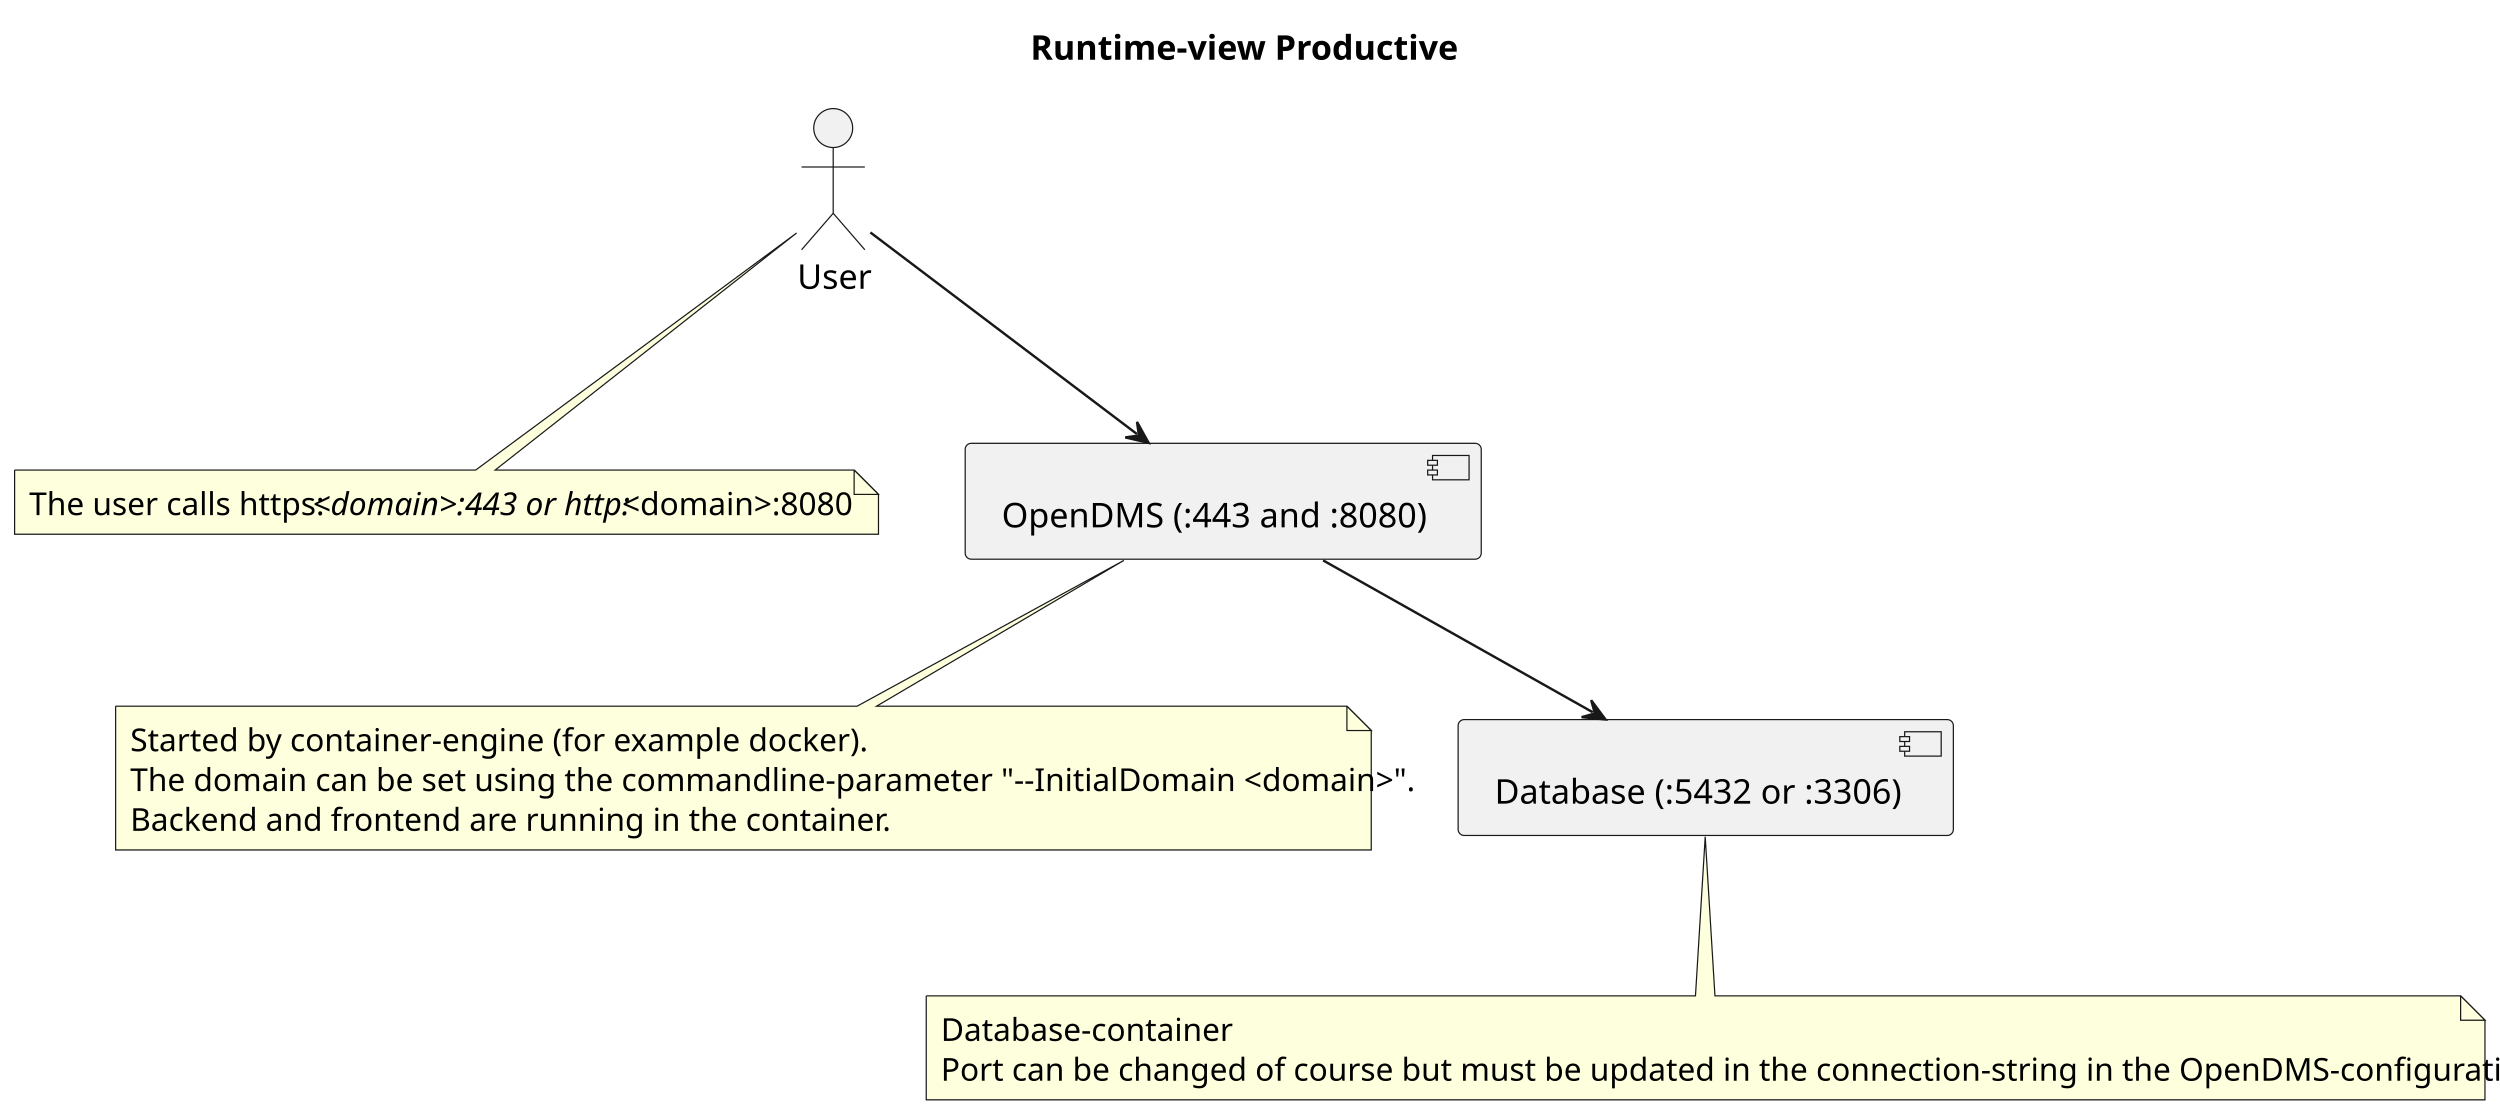
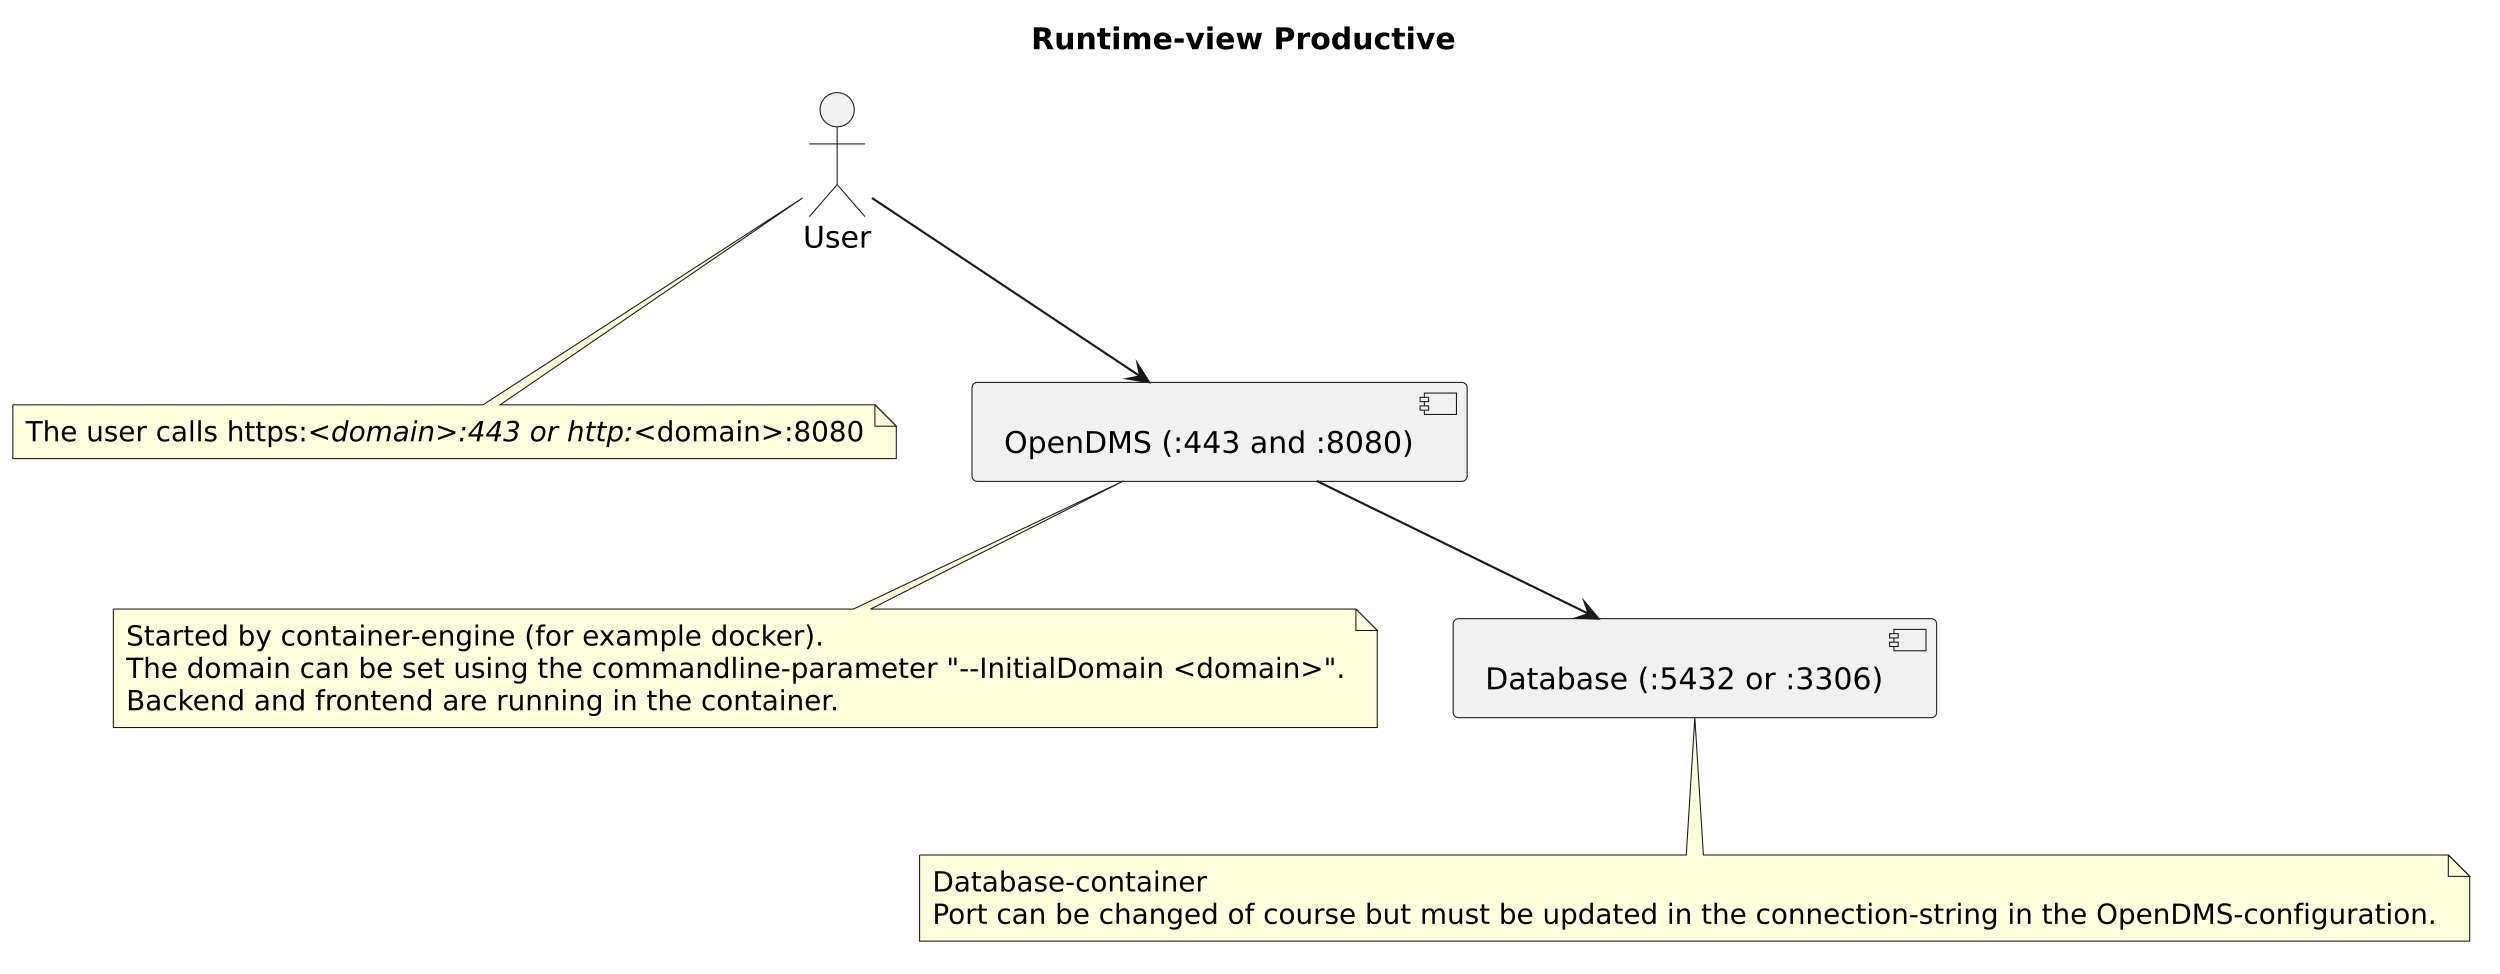
- <svg xmlns="http://www.w3.org/2000/svg" contentStyleType="text/css" data-diagram-type="DESCRIPTION" height="458px" preserveAspectRatio="none" style="width:1027px;height:458px;background:#FFFFFF;" version="1.1" viewBox="0 0 1027 458" width="1027px" zoomAndPan="magnify">
+ <svg xmlns="http://www.w3.org/2000/svg" contentStyleType="text/css" data-diagram-type="DESCRIPTION" height="455px" preserveAspectRatio="none" style="width:1169px;height:455px;background:#FFFFFF;" version="1.1" viewBox="0 0 1169 455" width="1169px" zoomAndPan="magnify">
  <defs />
  <g>
    <g class="title" data-source-line="1">
-       <text fill="#000000" font-family="sans-serif" font-size="14" font-weight="bold" lengthAdjust="spacing" textLength="167.255" x="423.283" y="24.533">Runtime-view Productive</text>
+       <text fill="#000000" font-family="'DejaVu Sans'" font-size="14" font-weight="700" lengthAdjust="spacing" textLength="198.509" x="482.163" y="22.995">Runtime-view Productive</text>
    </g>
-     <g class="entity" data-entity="user" data-source-line="3" data-uid="ent0002" id="entity_user">
-       <ellipse cx="342.279" cy="52.609" fill="#F1F1F1" rx="8" ry="8" style="stroke:#181818;stroke-width:0.5;" />
-       <path d="M342.279,60.609 L342.279,87.609 M329.279,68.609 L355.279,68.609 M342.279,87.609 L329.279,102.609 M342.279,87.609 L355.279,102.609" fill="none" style="stroke:#181818;stroke-width:0.5;" />
-       <text fill="#000000" font-family="sans-serif" font-size="14" lengthAdjust="spacing" textLength="29.559" x="327.5" y="118.643">User</text>
+     <g class="entity" data-qualified-name="user" data-source-line="3" id="ent0001">
+       <ellipse cx="391.455" cy="51.297" fill="#F1F1F1" rx="8" ry="8" style="stroke:#181818;stroke-width:0.5;" />
+       <path d="M391.455,59.297 L391.455,86.297 M378.455,67.297 L404.455,67.297 M391.455,86.297 L378.455,101.297 M391.455,86.297 L404.455,101.297" fill="none" style="stroke:#181818;stroke-width:0.5;" />
+       <text fill="#000000" font-family="'DejaVu Sans'" font-size="14" lengthAdjust="spacing" textLength="31.91" x="375.5" y="115.792">User</text>
    </g>
-     <g class="entity" data-entity="UserNote" data-source-line="5" data-uid="ent0003" id="entity_UserNote">
-       <path d="M6,193.109 L6,219.461 A0,0 0 0 0 6,219.461 L360.88,219.461 A0,0 0 0 0 360.88,219.461 L360.88,203.109 L350.88,193.109 L203.4,193.109 L327.25,95.709 L195.4,193.109 L6,193.109 A0,0 0 0 0 6,193.109" fill="#FEFFDD" style="stroke:#181818;stroke-width:0.5;" />
-       <path d="M350.88,193.109 L350.88,203.109 L360.88,203.109 L350.88,193.109" fill="#FEFFDD" style="stroke:#181818;stroke-width:0.5;" />
-       <text fill="#000000" font-family="sans-serif" font-size="13" lengthAdjust="spacing" textLength="116.327" x="12" y="211.605">The user calls https:</text>
-       <text fill="#000000" font-family="sans-serif" font-size="13" font-style="italic" lengthAdjust="spacing" textLength="127.201" x="128.327" y="211.605">&lt;domain&gt;:443 or http:</text>
-       <text fill="#000000" font-family="sans-serif" font-size="13" lengthAdjust="spacing" textLength="90.353" x="255.528" y="211.605">&lt;domain&gt;:8080</text>
+     <g class="entity" data-qualified-name="UserNote" data-source-line="5" id="ent0002">
+       <path d="M6,189.297 L6,214.43 A0,0 0 0 0 6,214.43 L419.107,214.43 A0,0 0 0 0 419.107,214.43 L419.107,199.297 L409.107,189.297 L233.84,189.297 L375.3,92.567 L225.84,189.297 L6,189.297 A0,0 0 0 0 6,189.297" fill="#FEFFDD" style="stroke:#181818;stroke-width:0.5;" />
+       <path d="M409.107,189.297 L409.107,199.297 L419.107,199.297 L409.107,189.297" fill="#FEFFDD" style="stroke:#181818;stroke-width:0.5;" />
+       <text fill="#000000" font-family="'DejaVu Sans'" font-size="13" lengthAdjust="spacing" textLength="131.879" x="12" y="206.364">The user calls https:</text>
+       <text fill="#000000" font-family="'DejaVu Sans'" font-size="13" font-style="italic" lengthAdjust="spacing" textLength="152.293" x="143.879" y="206.364">&lt;domain&gt;:443 or http:</text>
+       <text fill="#000000" font-family="'DejaVu Sans'" font-size="13" lengthAdjust="spacing" textLength="107.936" x="296.172" y="206.364">&lt;domain&gt;:8080</text>
    </g>
-     <g class="entity" data-entity="OpenDMS" data-source-line="9" data-uid="ent0005" id="entity_OpenDMS">
-       <rect fill="#F1F1F1" height="47.609" rx="2.5" ry="2.5" style="stroke:#181818;stroke-width:0.5;" width="211.992" x="396.5" y="182.109" />
-       <rect fill="#F1F1F1" height="10" style="stroke:#181818;stroke-width:0.5;" width="15" x="588.492" y="187.109" />
-       <rect fill="#F1F1F1" height="2" style="stroke:#181818;stroke-width:0.5;" width="4" x="586.492" y="189.109" />
-       <rect fill="#F1F1F1" height="2" style="stroke:#181818;stroke-width:0.5;" width="4" x="586.492" y="193.109" />
-       <text fill="#000000" font-family="sans-serif" font-size="14" lengthAdjust="spacing" textLength="171.992" x="411.5" y="216.643">OpenDMS (:443 and :8080)</text>
+     <g class="entity" data-qualified-name="OpenDMS" data-source-line="9" id="ent0004">
+       <rect fill="#F1F1F1" height="46.297" rx="2.5" ry="2.5" style="stroke:#181818;stroke-width:0.5;" width="231.536" x="454.5" y="178.797" />
+       <rect fill="#F1F1F1" height="10" style="stroke:#181818;stroke-width:0.5;" width="15" x="666.036" y="183.797" />
+       <rect fill="#F1F1F1" height="2" style="stroke:#181818;stroke-width:0.5;" width="4" x="664.036" y="185.797" />
+       <rect fill="#F1F1F1" height="2" style="stroke:#181818;stroke-width:0.5;" width="4" x="664.036" y="189.797" />
+       <text fill="#000000" font-family="'DejaVu Sans'" font-size="14" lengthAdjust="spacing" textLength="191.536" x="469.5" y="211.792">OpenDMS (:443 and :8080)</text>
    </g>
-     <g class="entity" data-entity="OpenDMSNote" data-source-line="11" data-uid="ent0006" id="entity_OpenDMSNote">
-       <path d="M47.5,290.109 L47.5,349.164 A0,0 0 0 0 47.5,349.164 L563.312,349.164 A0,0 0 0 0 563.312,349.164 L563.312,300.109 L553.312,290.109 L360.07,290.109 L461.68,230.209 L352.07,290.109 L47.5,290.109 A0,0 0 0 0 47.5,290.109" fill="#FEFFDD" style="stroke:#181818;stroke-width:0.5;" />
-       <path d="M553.312,290.109 L553.312,300.109 L563.312,300.109 L553.312,290.109" fill="#FEFFDD" style="stroke:#181818;stroke-width:0.5;" />
-       <text fill="#000000" font-family="sans-serif" font-size="13" lengthAdjust="spacing" textLength="286.146" x="53.5" y="308.604">Started by container-engine (for example docker).</text>
-       <text fill="#000000" font-family="sans-serif" font-size="13" lengthAdjust="spacing" textLength="494.812" x="53.5" y="324.956">The domain can be set using the commandline-parameter "--InitialDomain &lt;domain&gt;".</text>
-       <text fill="#000000" font-family="sans-serif" font-size="13" lengthAdjust="spacing" textLength="292.703" x="53.5" y="341.308">Backend and frontend are running in the container.</text>
+     <g class="entity" data-qualified-name="OpenDMSNote" data-source-line="11" id="ent0005">
+       <path d="M53,284.797 L53,340.195 A0,0 0 0 0 53,340.195 L644.007,340.195 A0,0 0 0 0 644.007,340.195 L644.007,294.797 L634.007,284.797 L407.05,284.797 L525.31,224.887 L399.05,284.797 L53,284.797 A0,0 0 0 0 53,284.797" fill="#FEFFDD" style="stroke:#181818;stroke-width:0.5;" />
+       <path d="M634.007,284.797 L634.007,294.797 L644.007,294.797 L634.007,284.797" fill="#FEFFDD" style="stroke:#181818;stroke-width:0.5;" />
+       <text fill="#000000" font-family="'DejaVu Sans'" font-size="13" lengthAdjust="spacing" textLength="327.799" x="59" y="301.864">Started by container-engine (for example docker).</text>
+       <text fill="#000000" font-family="'DejaVu Sans'" font-size="13" lengthAdjust="spacing" textLength="570.007" x="59" y="316.997">The domain can be set using the commandline-parameter "--InitialDomain &lt;domain&gt;".</text>
+       <text fill="#000000" font-family="'DejaVu Sans'" font-size="13" lengthAdjust="spacing" textLength="335.524" x="59" y="332.129">Backend and frontend are running in the container.</text>
    </g>
-     <g class="entity" data-entity="OpenDMSDatabase" data-source-line="17" data-uid="ent0008" id="entity_OpenDMSDatabase">
-       <rect fill="#F1F1F1" height="47.609" rx="2.5" ry="2.5" style="stroke:#181818;stroke-width:0.5;" width="203.44" x="599" y="295.609" />
-       <rect fill="#F1F1F1" height="10" style="stroke:#181818;stroke-width:0.5;" width="15" x="782.44" y="300.609" />
-       <rect fill="#F1F1F1" height="2" style="stroke:#181818;stroke-width:0.5;" width="4" x="780.44" y="302.609" />
-       <rect fill="#F1F1F1" height="2" style="stroke:#181818;stroke-width:0.5;" width="4" x="780.44" y="306.609" />
-       <text fill="#000000" font-family="sans-serif" font-size="14" lengthAdjust="spacing" textLength="163.44" x="614" y="330.143">Database (:5432 or :3306)</text>
+     <g class="entity" data-qualified-name="OpenDMSDatabase" data-source-line="17" id="ent0007">
+       <rect fill="#F1F1F1" height="46.297" rx="2.5" ry="2.5" style="stroke:#181818;stroke-width:0.5;" width="226.088" x="679.5" y="289.297" />
+       <rect fill="#F1F1F1" height="10" style="stroke:#181818;stroke-width:0.5;" width="15" x="885.588" y="294.297" />
+       <rect fill="#F1F1F1" height="2" style="stroke:#181818;stroke-width:0.5;" width="4" x="883.588" y="296.297" />
+       <rect fill="#F1F1F1" height="2" style="stroke:#181818;stroke-width:0.5;" width="4" x="883.588" y="300.297" />
+       <text fill="#000000" font-family="'DejaVu Sans'" font-size="14" lengthAdjust="spacing" textLength="186.088" x="694.5" y="322.292">Database (:5432 or :3306)</text>
    </g>
-     <g class="entity" data-entity="OpenDMSDatabaseNote" data-source-line="19" data-uid="ent0009" id="entity_OpenDMSDatabaseNote">
-       <path d="M380.5,409.109 L380.5,451.812 A0,0 0 0 0 380.5,451.812 L1020.822,451.812 A0,0 0 0 0 1020.822,451.812 L1020.822,419.109 L1010.822,409.109 L704.5,409.109 L700.5,343.729 L696.5,409.109 L380.5,409.109 A0,0 0 0 0 380.5,409.109" fill="#FEFFDD" style="stroke:#181818;stroke-width:0.5;" />
-       <path d="M1010.822,409.109 L1010.822,419.109 L1020.822,419.109 L1010.822,409.109" fill="#FEFFDD" style="stroke:#181818;stroke-width:0.5;" />
-       <text fill="#000000" font-family="sans-serif" font-size="13" lengthAdjust="spacing" textLength="113.458" x="386.5" y="427.604">Database-container</text>
-       <text fill="#000000" font-family="sans-serif" font-size="13" lengthAdjust="spacing" textLength="619.322" x="386.5" y="443.956">Port can be changed of course but must be updated in the connection-string in the OpenDMS-configuration.</text>
+     <g class="entity" data-qualified-name="OpenDMSDatabaseNote" data-source-line="19" id="ent0008">
+       <path d="M430,399.797 L430,440.062 A0,0 0 0 0 430,440.062 L1154.834,440.062 A0,0 0 0 0 1154.834,440.062 L1154.834,409.797 L1144.834,399.797 L796.5,399.797 L792.5,335.417 L788.5,399.797 L430,399.797 A0,0 0 0 0 430,399.797" fill="#FEFFDD" style="stroke:#181818;stroke-width:0.5;" />
+       <path d="M1144.834,399.797 L1144.834,409.797 L1154.834,409.797 L1144.834,399.797" fill="#FEFFDD" style="stroke:#181818;stroke-width:0.5;" />
+       <text fill="#000000" font-family="'DejaVu Sans'" font-size="13" lengthAdjust="spacing" textLength="128.318" x="436" y="416.864">Database-container</text>
+       <text fill="#000000" font-family="'DejaVu Sans'" font-size="13" lengthAdjust="spacing" textLength="703.835" x="436" y="431.997">Port can be changed of course but must be updated in the connection-string in the OpenDMS-configuration.</text>
    </g>
-     <g class="link" data-entity-1="user" data-entity-2="OpenDMS" data-source-line="24" data-uid="lnk11" id="link_user_OpenDMS">
-       <path d="M357.55,95.489 C383.61,115.199 432.834,152.431 467.064,178.311" fill="none" id="user-to-OpenDMS" style="stroke:#181818;stroke-width:1;" />
-       <polygon fill="#181818" points="471.85,181.929,467.083,173.311,467.862,178.914,462.259,179.692,471.85,181.929" style="stroke:#181818;stroke-width:1;" />
+     <g class="link" data-entity-1="ent0001" data-entity-2="ent0004" data-link-type="dependency" data-source-line="24" id="lnk10">
+       <path d="M407.7,92.567 C436.87,111.967 494.626,150.348 533.126,175.948" fill="none" id="user-to-OpenDMS" style="stroke:#181818;stroke-width:1;" />
+       <polygon fill="#181818" points="537.29,178.717,532.01,170.403,533.126,175.948,527.581,177.064,537.29,178.717" style="stroke:#181818;stroke-width:1;stroke-linejoin:miter;stroke-miterlimit:10;" />
    </g>
-     <g class="link" data-entity-1="OpenDMS" data-entity-2="OpenDMSDatabase" data-source-line="25" data-uid="lnk12" id="link_OpenDMS_OpenDMSDatabase">
-       <path d="M543.53,230.209 C577.51,249.349 620.332,273.465 654.302,292.595" fill="none" id="OpenDMS-to-OpenDMSDatabase" style="stroke:#181818;stroke-width:1;" />
-       <polygon fill="#181818" points="659.53,295.539,653.651,287.638,655.173,293.086,649.725,294.608,659.53,295.539" style="stroke:#181818;stroke-width:1;" />
+     <g class="link" data-entity-1="ent0004" data-entity-2="ent0007" data-link-type="dependency" data-source-line="25" id="lnk11">
+       <path d="M615.69,224.887 C654.11,243.657 704.488,268.282 742.878,287.042" fill="none" id="OpenDMS-to-OpenDMSDatabase" style="stroke:#181818;stroke-width:1;" />
+       <polygon fill="#181818" points="747.37,289.237,741.04,281.692,742.878,287.042,737.528,288.879,747.37,289.237" style="stroke:#181818;stroke-width:1;stroke-linejoin:miter;stroke-miterlimit:10;" />
    </g>
  </g>
</svg>
